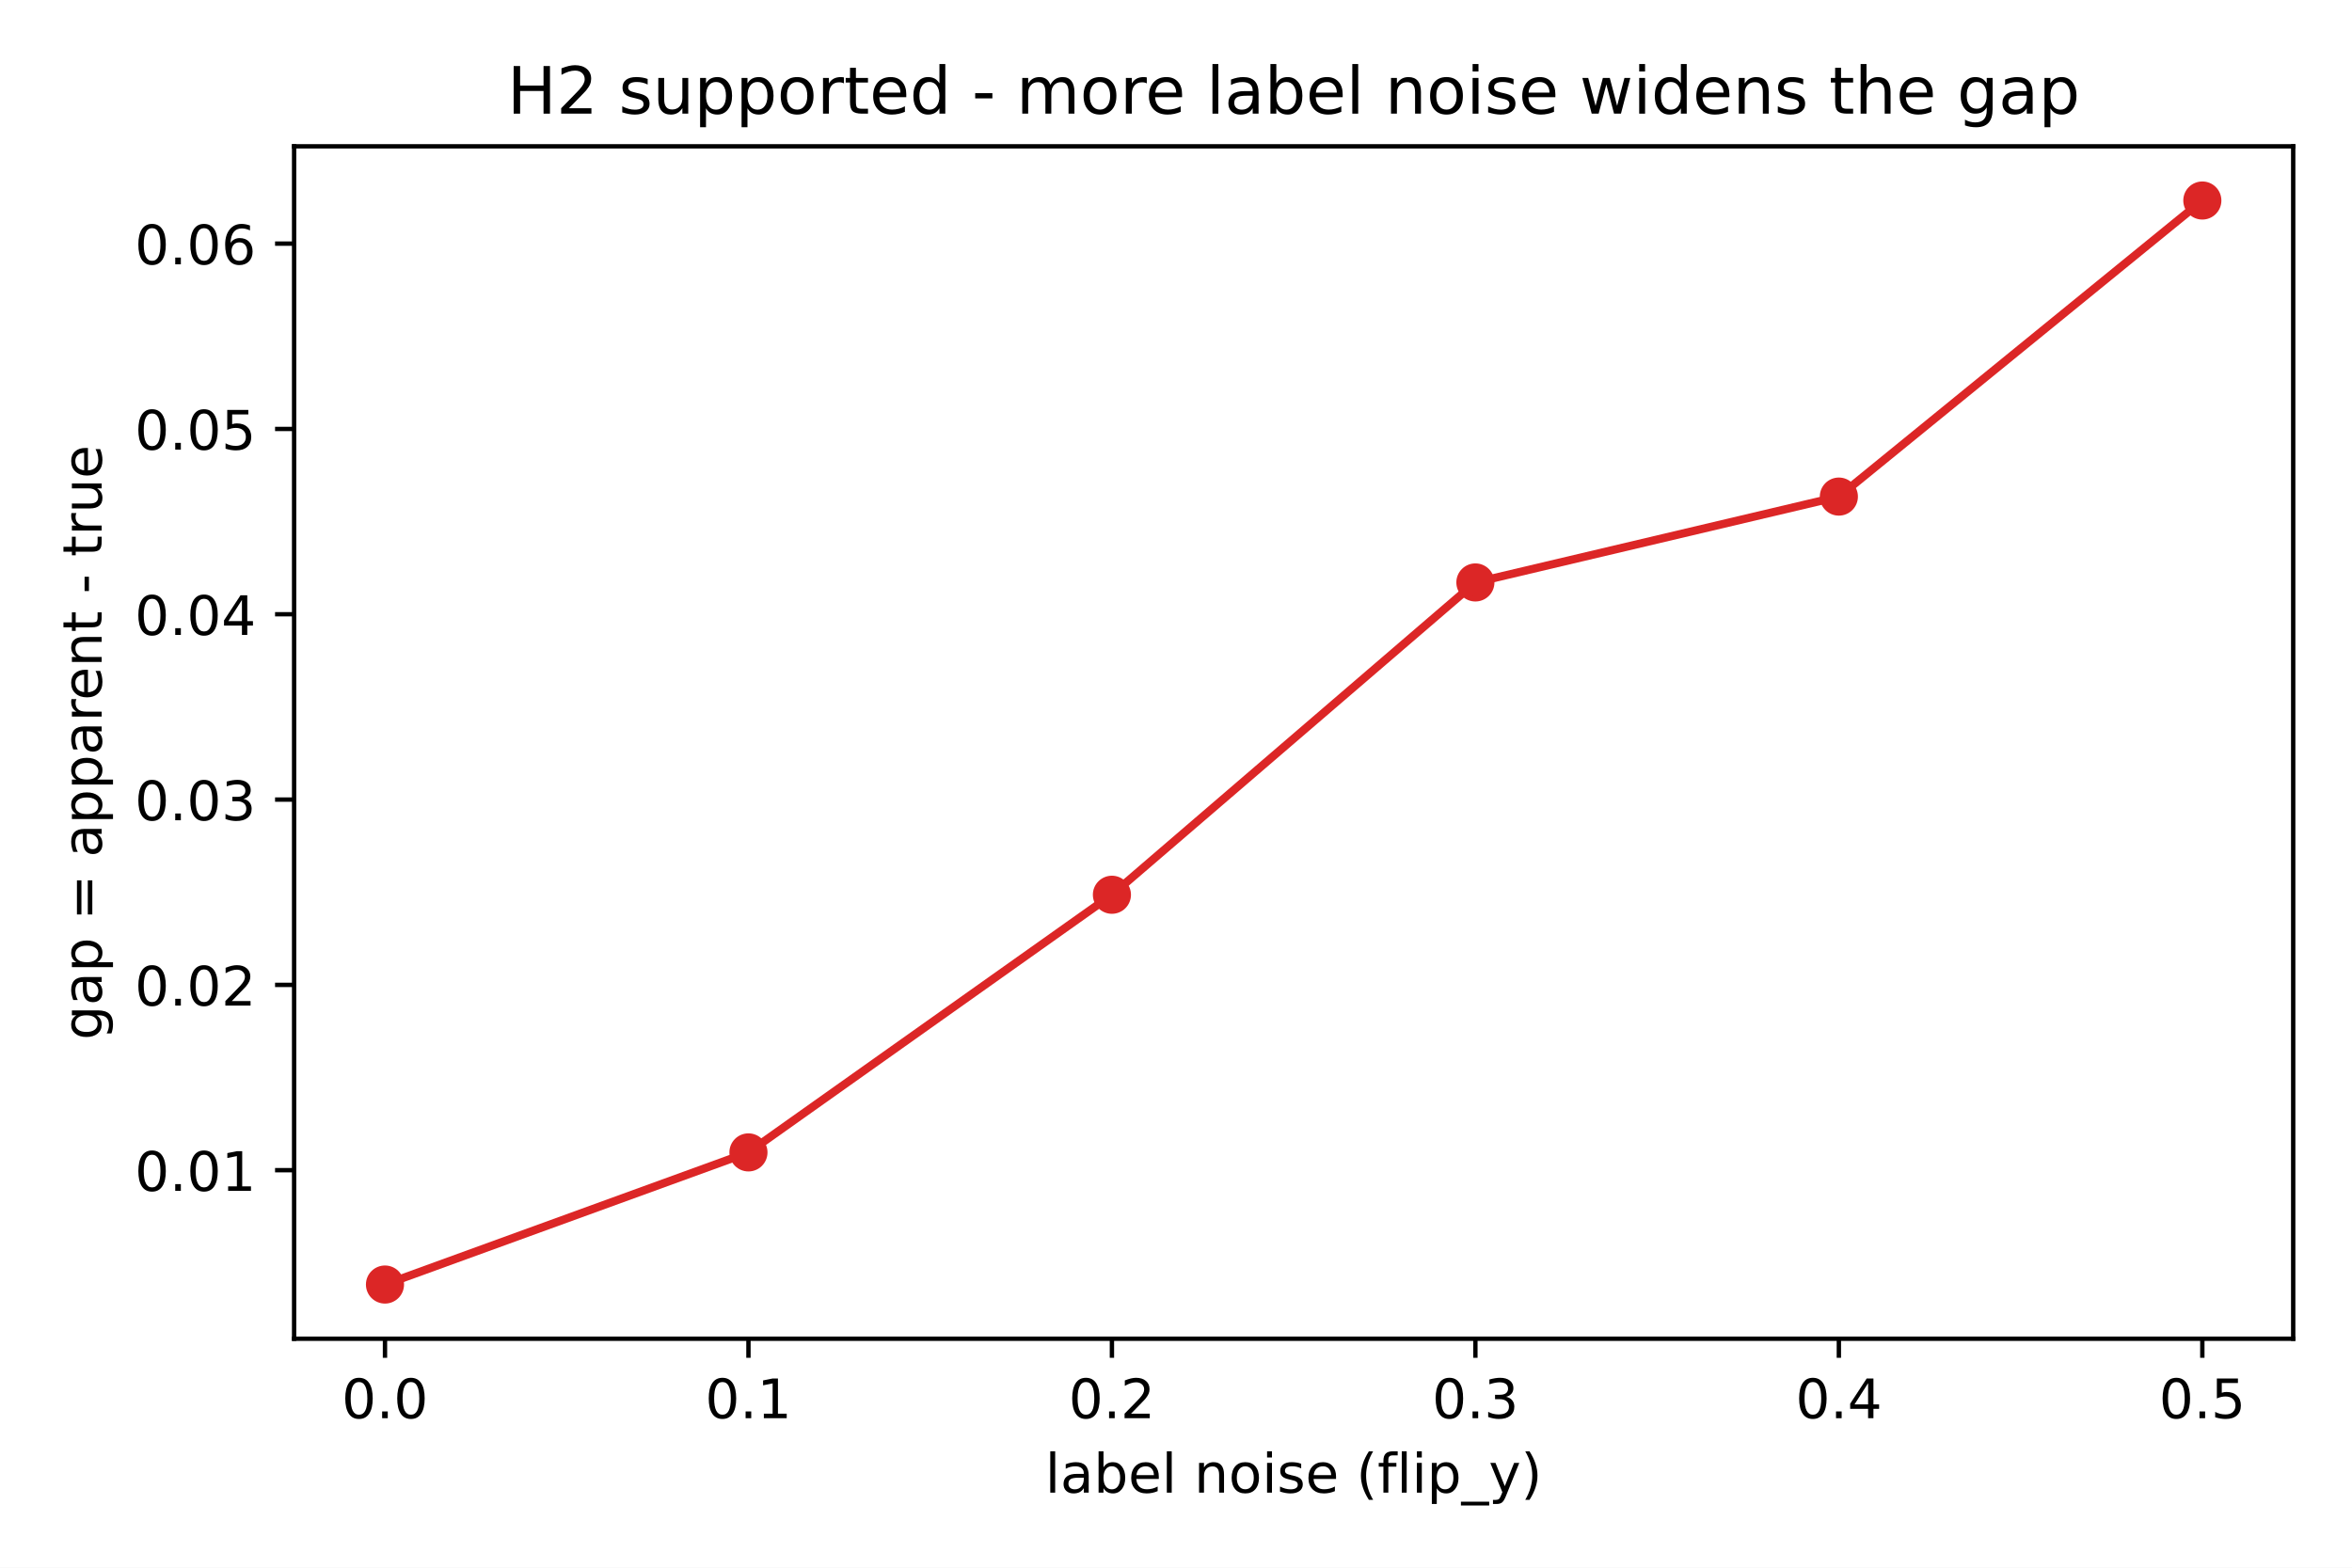
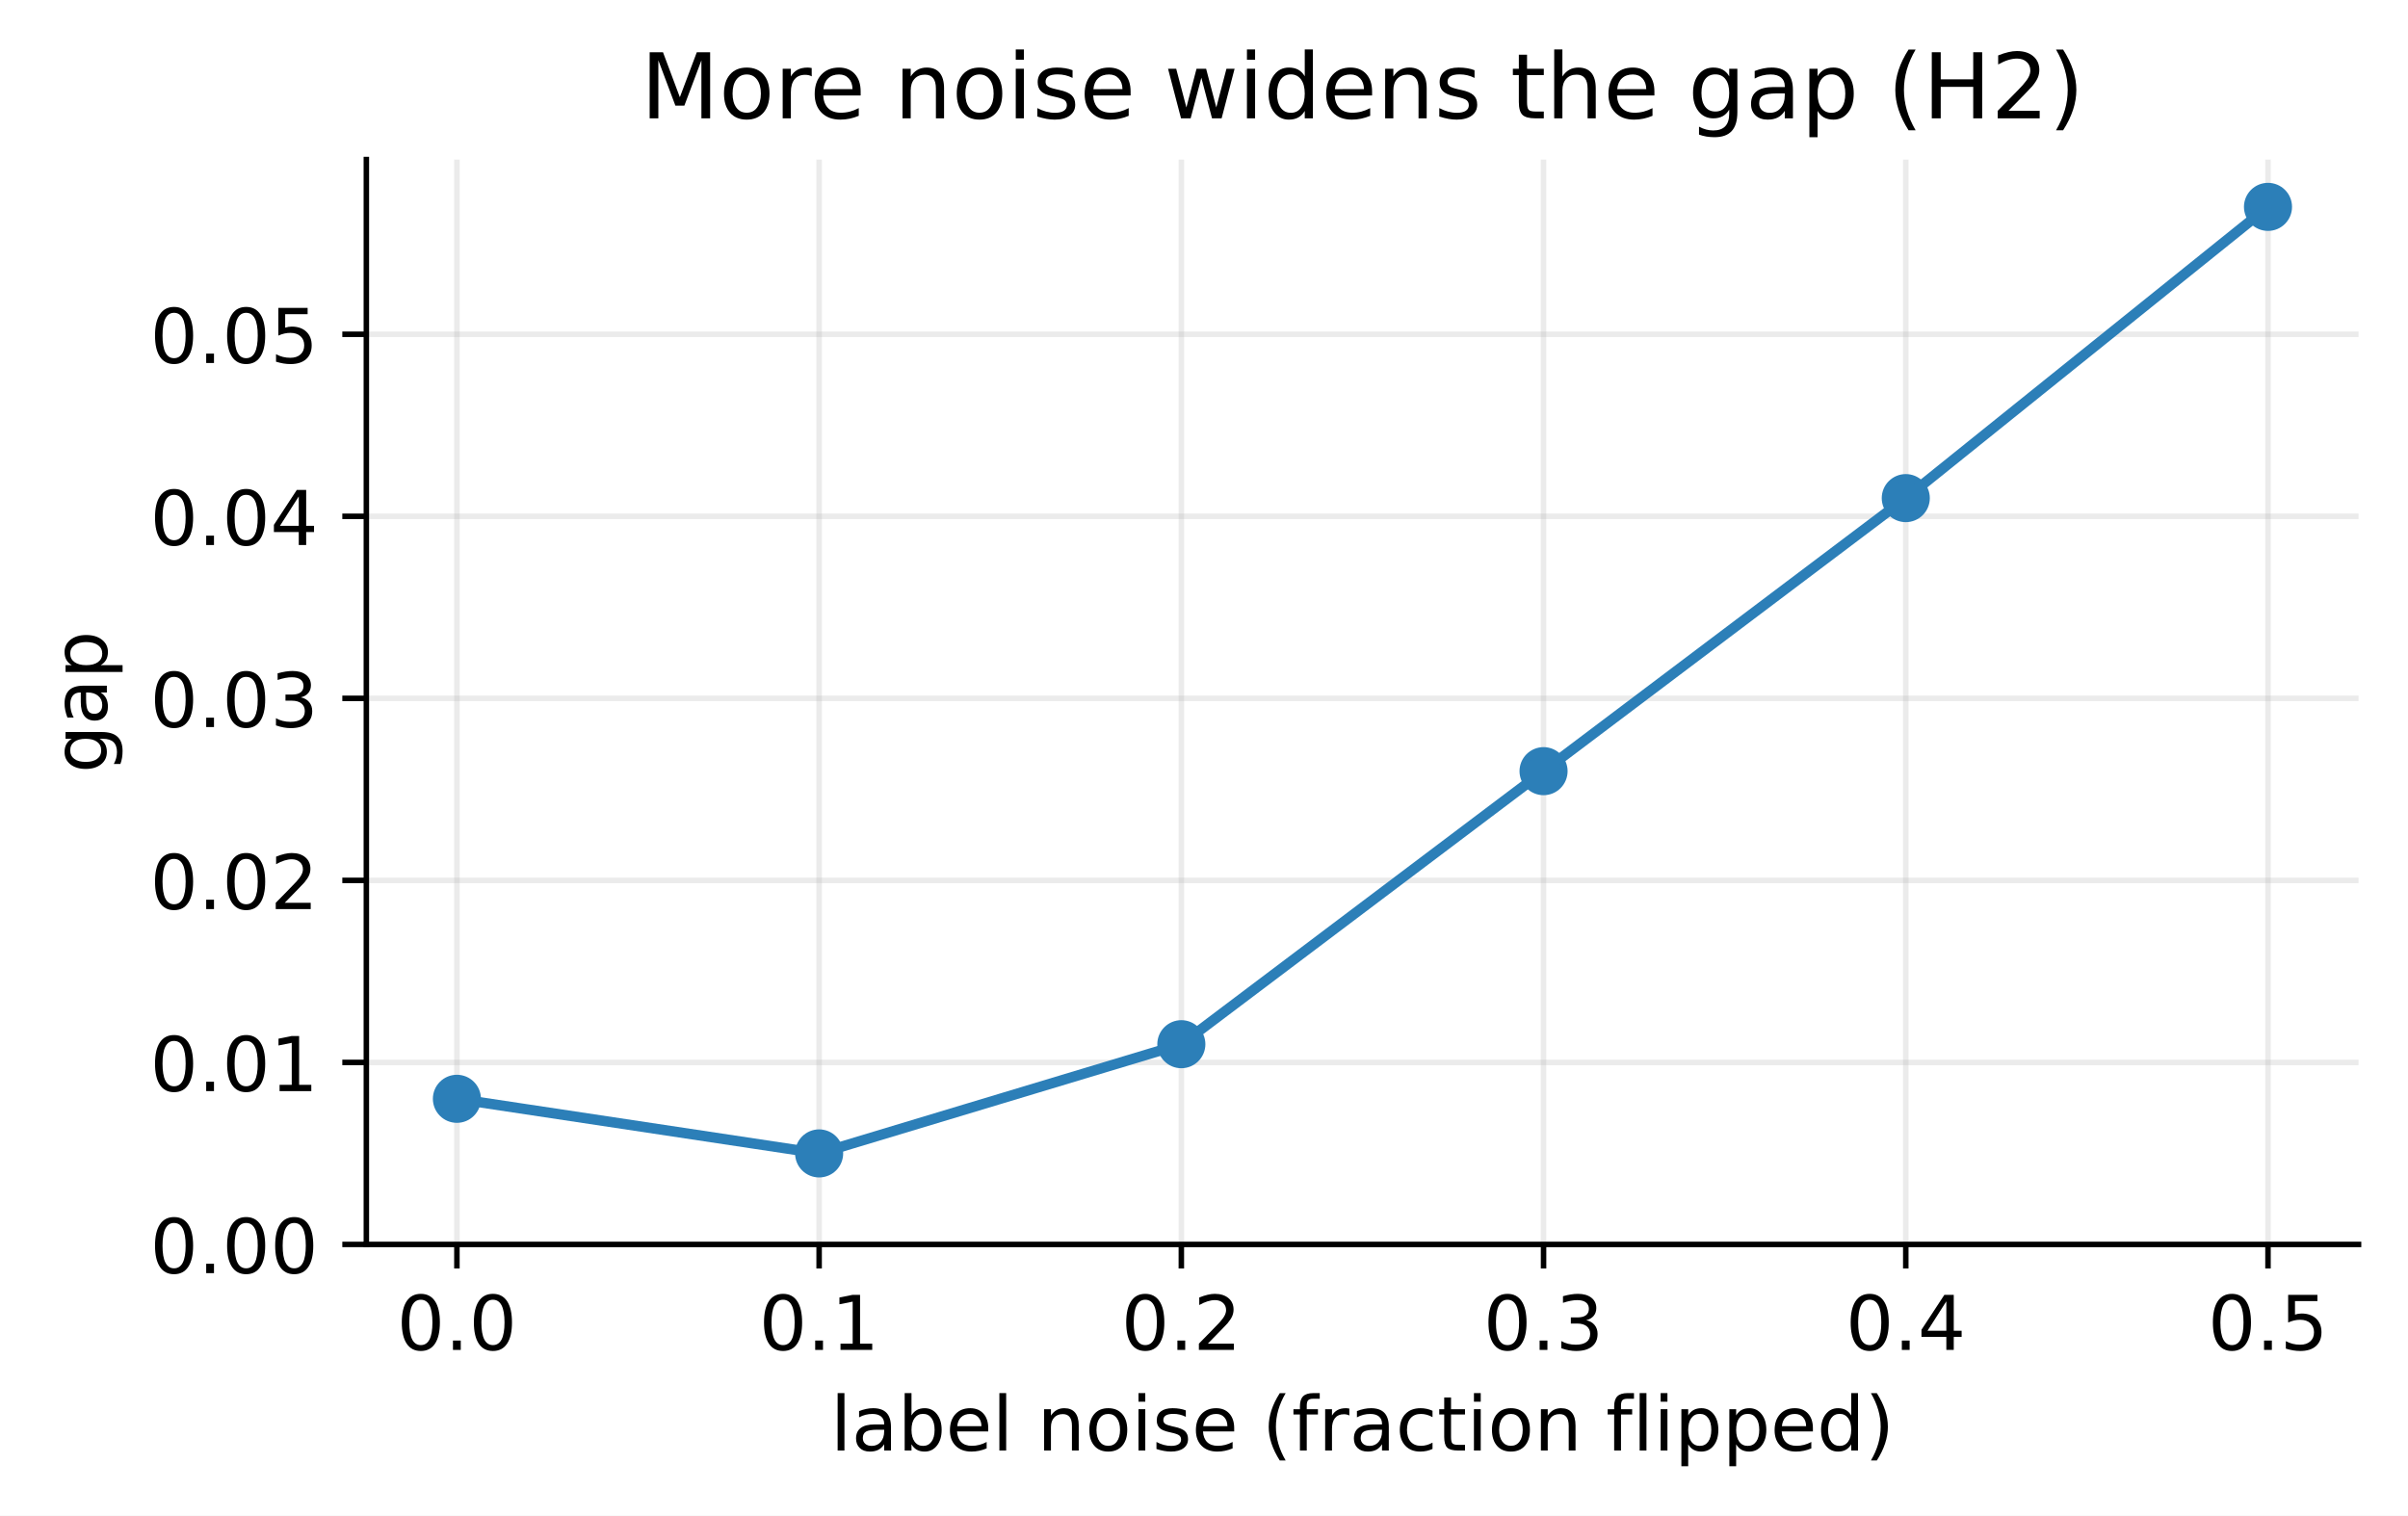
- <svg xmlns="http://www.w3.org/2000/svg" xmlns:xlink="http://www.w3.org/1999/xlink" width="432pt" height="288pt" viewBox="0 0 432 288" version="1.1">
+ <svg xmlns="http://www.w3.org/2000/svg" xmlns:xlink="http://www.w3.org/1999/xlink" width="350.588pt" height="220.682pt" viewBox="0 0 350.588 220.682" version="1.1">
  <defs>
    <style type="text/css">*{stroke-linejoin: round; stroke-linecap: butt}</style>
  </defs>
  <g id="figure_1">
    <g id="patch_1">
-       <path d="M 0 288  L 432 288  L 432 0  L 0 0  z " style="fill: #ffffff" />
+       <path d="M 0 220.682  L 350.588 220.682  L 350.588 0  L 0 0  z " style="fill: #ffffff" />
    </g>
    <g id="axes_1">
      <g id="patch_2">
-         <path d="M 54.02 245.939  L 421.2 245.939  L 421.2 26.88  L 54.02 26.88  z " style="fill: #ffffff" />
+         <path d="M 53.338 181.19  L 343.388 181.19  L 343.388 23.23  L 53.338 23.23  z " style="fill: #ffffff" />
      </g>
      <g id="matplotlib.axis_1">
        <g id="xtick_1">
          <g id="line2d_1">
+             <path d="M 66.522 181.19  L 66.522 23.23  " clip-path="url(#p758e72c4ce)" style="fill: none; stroke: #b0b0b0; stroke-opacity: 0.25; stroke-width: 0.8; stroke-linecap: square" />
+           </g>
+           <g id="line2d_2">
            <defs>
-               <path id="m4a3dcd3fe2" d="M 0 0  L 0 3.5  " style="stroke: #000000; stroke-width: 0.8" />
+               <path id="md2ca5c4dc5" d="M 0 0  L 0 3.5  " style="stroke: #000000; stroke-width: 0.8" />
            </defs>
            <g>
-               <use xlink:href="#m4a3dcd3fe2" x="70.71" y="245.939" style="stroke: #000000; stroke-width: 0.8" />
+               <use xlink:href="#md2ca5c4dc5" x="66.522" y="181.19" style="stroke: #000000; stroke-width: 0.8" />
            </g>
          </g>
          <g id="text_1">
-             <g transform="translate(62.75844 260.5372) scale(0.1 -0.1)">
+             <g transform="translate(57.7755 196.5482) scale(0.11 -0.11)">
              <defs>
                <path id="DejaVuSans-30" d="M 2034 4250  Q 1547 4250 1301 3770  Q 1056 3291 1056 2328  Q 1056 1369 1301 889  Q 1547 409 2034 409  Q 2525 409 2770 889  Q 3016 1369 3016 2328  Q 3016 3291 2770 3770  Q 2525 4250 2034 4250  z M 2034 4750  Q 2819 4750 3233 4129  Q 3647 3509 3647 2328  Q 3647 1150 3233 529  Q 2819 -91 2034 -91  Q 1250 -91 836 529  Q 422 1150 422 2328  Q 422 3509 836 4129  Q 1250 4750 2034 4750  z " transform="scale(0.015625)" />
                <path id="DejaVuSans-2e" d="M 684 794  L 1344 794  L 1344 0  L 684 0  L 684 794  z " transform="scale(0.015625)" />
              </defs>
              <use xlink:href="#DejaVuSans-30" />
              <use xlink:href="#DejaVuSans-2e" x="63.623" />
              <use xlink:href="#DejaVuSans-30" x="95.41" />
            </g>
          </g>
        </g>
        <g id="xtick_2">
-           <g id="line2d_2">
-             <g>
-               <use xlink:href="#m4a3dcd3fe2" x="137.47" y="245.939" style="stroke: #000000; stroke-width: 0.8" />
+           <g id="line2d_3">
+             <path d="M 119.259 181.19  L 119.259 23.23  " clip-path="url(#p758e72c4ce)" style="fill: none; stroke: #b0b0b0; stroke-opacity: 0.25; stroke-width: 0.8; stroke-linecap: square" />
+           </g>
+           <g id="line2d_4">
+             <g>
+               <use xlink:href="#md2ca5c4dc5" x="119.259" y="181.19" style="stroke: #000000; stroke-width: 0.8" />
            </g>
          </g>
          <g id="text_2">
-             <g transform="translate(129.5184 260.5372) scale(0.1 -0.1)">
+             <g transform="translate(110.5119 196.5482) scale(0.11 -0.11)">
              <defs>
                <path id="DejaVuSans-31" d="M 794 531  L 1825 531  L 1825 4091  L 703 3866  L 703 4441  L 1819 4666  L 2450 4666  L 2450 531  L 3481 531  L 3481 0  L 794 0  L 794 531  z " transform="scale(0.015625)" />
              </defs>
              <use xlink:href="#DejaVuSans-30" />
              <use xlink:href="#DejaVuSans-2e" x="63.623" />
              <use xlink:href="#DejaVuSans-31" x="95.41" />
            </g>
          </g>
        </g>
        <g id="xtick_3">
-           <g id="line2d_3">
-             <g>
-               <use xlink:href="#m4a3dcd3fe2" x="204.23" y="245.939" style="stroke: #000000; stroke-width: 0.8" />
+           <g id="line2d_5">
+             <path d="M 171.995 181.19  L 171.995 23.23  " clip-path="url(#p758e72c4ce)" style="fill: none; stroke: #b0b0b0; stroke-opacity: 0.25; stroke-width: 0.8; stroke-linecap: square" />
+           </g>
+           <g id="line2d_6">
+             <g>
+               <use xlink:href="#md2ca5c4dc5" x="171.995" y="181.19" style="stroke: #000000; stroke-width: 0.8" />
            </g>
          </g>
          <g id="text_3">
-             <g transform="translate(196.2784 260.5372) scale(0.1 -0.1)">
+             <g transform="translate(163.2482 196.5482) scale(0.11 -0.11)">
              <defs>
                <path id="DejaVuSans-32" d="M 1228 531  L 3431 531  L 3431 0  L 469 0  L 469 531  Q 828 903 1448 1529  Q 2069 2156 2228 2338  Q 2531 2678 2651 2914  Q 2772 3150 2772 3378  Q 2772 3750 2511 3984  Q 2250 4219 1831 4219  Q 1534 4219 1204 4116  Q 875 4013 500 3803  L 500 4441  Q 881 4594 1212 4672  Q 1544 4750 1819 4750  Q 2544 4750 2975 4387  Q 3406 4025 3406 3419  Q 3406 3131 3298 2873  Q 3191 2616 2906 2266  Q 2828 2175 2409 1742  Q 1991 1309 1228 531  z " transform="scale(0.015625)" />
              </defs>
              <use xlink:href="#DejaVuSans-30" />
              <use xlink:href="#DejaVuSans-2e" x="63.623" />
              <use xlink:href="#DejaVuSans-32" x="95.41" />
            </g>
          </g>
        </g>
        <g id="xtick_4">
-           <g id="line2d_4">
-             <g>
-               <use xlink:href="#m4a3dcd3fe2" x="270.99" y="245.939" style="stroke: #000000; stroke-width: 0.8" />
+           <g id="line2d_7">
+             <path d="M 224.731 181.19  L 224.731 23.23  " clip-path="url(#p758e72c4ce)" style="fill: none; stroke: #b0b0b0; stroke-opacity: 0.25; stroke-width: 0.8; stroke-linecap: square" />
+           </g>
+           <g id="line2d_8">
+             <g>
+               <use xlink:href="#md2ca5c4dc5" x="224.731" y="181.19" style="stroke: #000000; stroke-width: 0.8" />
            </g>
          </g>
          <g id="text_4">
-             <g transform="translate(263.0384 260.5372) scale(0.1 -0.1)">
+             <g transform="translate(215.9846 196.5482) scale(0.11 -0.11)">
              <defs>
                <path id="DejaVuSans-33" d="M 2597 2516  Q 3050 2419 3304 2112  Q 3559 1806 3559 1356  Q 3559 666 3084 287  Q 2609 -91 1734 -91  Q 1441 -91 1130 -33  Q 819 25 488 141  L 488 750  Q 750 597 1062 519  Q 1375 441 1716 441  Q 2309 441 2620 675  Q 2931 909 2931 1356  Q 2931 1769 2642 2001  Q 2353 2234 1838 2234  L 1294 2234  L 1294 2753  L 1863 2753  Q 2328 2753 2575 2939  Q 2822 3125 2822 3475  Q 2822 3834 2567 4026  Q 2313 4219 1838 4219  Q 1578 4219 1281 4162  Q 984 4106 628 3988  L 628 4550  Q 988 4650 1302 4700  Q 1616 4750 1894 4750  Q 2613 4750 3031 4423  Q 3450 4097 3450 3541  Q 3450 3153 3228 2886  Q 3006 2619 2597 2516  z " transform="scale(0.015625)" />
              </defs>
              <use xlink:href="#DejaVuSans-30" />
              <use xlink:href="#DejaVuSans-2e" x="63.623" />
              <use xlink:href="#DejaVuSans-33" x="95.41" />
            </g>
          </g>
        </g>
        <g id="xtick_5">
-           <g id="line2d_5">
-             <g>
-               <use xlink:href="#m4a3dcd3fe2" x="337.75" y="245.939" style="stroke: #000000; stroke-width: 0.8" />
+           <g id="line2d_9">
+             <path d="M 277.468 181.19  L 277.468 23.23  " clip-path="url(#p758e72c4ce)" style="fill: none; stroke: #b0b0b0; stroke-opacity: 0.25; stroke-width: 0.8; stroke-linecap: square" />
+           </g>
+           <g id="line2d_10">
+             <g>
+               <use xlink:href="#md2ca5c4dc5" x="277.468" y="181.19" style="stroke: #000000; stroke-width: 0.8" />
            </g>
          </g>
          <g id="text_5">
-             <g transform="translate(329.7984 260.5372) scale(0.1 -0.1)">
+             <g transform="translate(268.721 196.5482) scale(0.11 -0.11)">
              <defs>
                <path id="DejaVuSans-34" d="M 2419 4116  L 825 1625  L 2419 1625  L 2419 4116  z M 2253 4666  L 3047 4666  L 3047 1625  L 3713 1625  L 3713 1100  L 3047 1100  L 3047 0  L 2419 0  L 2419 1100  L 313 1100  L 313 1709  L 2253 4666  z " transform="scale(0.015625)" />
              </defs>
              <use xlink:href="#DejaVuSans-30" />
              <use xlink:href="#DejaVuSans-2e" x="63.623" />
              <use xlink:href="#DejaVuSans-34" x="95.41" />
            </g>
          </g>
        </g>
        <g id="xtick_6">
-           <g id="line2d_6">
-             <g>
-               <use xlink:href="#m4a3dcd3fe2" x="404.51" y="245.939" style="stroke: #000000; stroke-width: 0.8" />
+           <g id="line2d_11">
+             <path d="M 330.204 181.19  L 330.204 23.23  " clip-path="url(#p758e72c4ce)" style="fill: none; stroke: #b0b0b0; stroke-opacity: 0.25; stroke-width: 0.8; stroke-linecap: square" />
+           </g>
+           <g id="line2d_12">
+             <g>
+               <use xlink:href="#md2ca5c4dc5" x="330.204" y="181.19" style="stroke: #000000; stroke-width: 0.8" />
            </g>
          </g>
          <g id="text_6">
-             <g transform="translate(396.5584 260.5372) scale(0.1 -0.1)">
+             <g transform="translate(321.4573 196.5482) scale(0.11 -0.11)">
              <defs>
                <path id="DejaVuSans-35" d="M 691 4666  L 3169 4666  L 3169 4134  L 1269 4134  L 1269 2991  Q 1406 3038 1543 3061  Q 1681 3084 1819 3084  Q 2600 3084 3056 2656  Q 3513 2228 3513 1497  Q 3513 744 3044 326  Q 2575 -91 1722 -91  Q 1428 -91 1123 -41  Q 819 9 494 109  L 494 744  Q 775 591 1075 516  Q 1375 441 1709 441  Q 2250 441 2565 725  Q 2881 1009 2881 1497  Q 2881 1984 2565 2268  Q 2250 2553 1709 2553  Q 1456 2553 1204 2497  Q 953 2441 691 2322  L 691 4666  z " transform="scale(0.015625)" />
              </defs>
              <use xlink:href="#DejaVuSans-30" />
              <use xlink:href="#DejaVuSans-2e" x="63.623" />
              <use xlink:href="#DejaVuSans-35" x="95.41" />
            </g>
          </g>
        </g>
        <g id="text_7">
-           <g transform="translate(191.967 274.2153) scale(0.1 -0.1)">
+           <g transform="translate(120.9188 211.1942) scale(0.11 -0.11)">
            <defs>
              <path id="DejaVuSans-6c" d="M 603 4863  L 1178 4863  L 1178 0  L 603 0  L 603 4863  z " transform="scale(0.015625)" />
              <path id="DejaVuSans-61" d="M 2194 1759  Q 1497 1759 1228 1600  Q 959 1441 959 1056  Q 959 750 1161 570  Q 1363 391 1709 391  Q 2188 391 2477 730  Q 2766 1069 2766 1631  L 2766 1759  L 2194 1759  z M 3341 1997  L 3341 0  L 2766 0  L 2766 531  Q 2569 213 2275 61  Q 1981 -91 1556 -91  Q 1019 -91 701 211  Q 384 513 384 1019  Q 384 1609 779 1909  Q 1175 2209 1959 2209  L 2766 2209  L 2766 2266  Q 2766 2663 2505 2880  Q 2244 3097 1772 3097  Q 1472 3097 1187 3025  Q 903 2953 641 2809  L 641 3341  Q 956 3463 1253 3523  Q 1550 3584 1831 3584  Q 2591 3584 2966 3190  Q 3341 2797 3341 1997  z " transform="scale(0.015625)" />
              <path id="DejaVuSans-62" d="M 3116 1747  Q 3116 2381 2855 2742  Q 2594 3103 2138 3103  Q 1681 3103 1420 2742  Q 1159 2381 1159 1747  Q 1159 1113 1420 752  Q 1681 391 2138 391  Q 2594 391 2855 752  Q 3116 1113 3116 1747  z M 1159 2969  Q 1341 3281 1617 3432  Q 1894 3584 2278 3584  Q 2916 3584 3314 3078  Q 3713 2572 3713 1747  Q 3713 922 3314 415  Q 2916 -91 2278 -91  Q 1894 -91 1617 61  Q 1341 213 1159 525  L 1159 0  L 581 0  L 581 4863  L 1159 4863  L 1159 2969  z " transform="scale(0.015625)" />
              <path id="DejaVuSans-65" d="M 3597 1894  L 3597 1613  L 953 1613  Q 991 1019 1311 708  Q 1631 397 2203 397  Q 2534 397 2845 478  Q 3156 559 3463 722  L 3463 178  Q 3153 47 2828 -22  Q 2503 -91 2169 -91  Q 1331 -91 842 396  Q 353 884 353 1716  Q 353 2575 817 3079  Q 1281 3584 2069 3584  Q 2775 3584 3186 3129  Q 3597 2675 3597 1894  z M 3022 2063  Q 3016 2534 2758 2815  Q 2500 3097 2075 3097  Q 1594 3097 1305 2825  Q 1016 2553 972 2059  L 3022 2063  z " transform="scale(0.015625)" />
              <path id="DejaVuSans-20" transform="scale(0.015625)" />
              <path id="DejaVuSans-6e" d="M 3513 2113  L 3513 0  L 2938 0  L 2938 2094  Q 2938 2591 2744 2837  Q 2550 3084 2163 3084  Q 1697 3084 1428 2787  Q 1159 2491 1159 1978  L 1159 0  L 581 0  L 581 3500  L 1159 3500  L 1159 2956  Q 1366 3272 1645 3428  Q 1925 3584 2291 3584  Q 2894 3584 3203 3211  Q 3513 2838 3513 2113  z " transform="scale(0.015625)" />
              <path id="DejaVuSans-6f" d="M 1959 3097  Q 1497 3097 1228 2736  Q 959 2375 959 1747  Q 959 1119 1226 758  Q 1494 397 1959 397  Q 2419 397 2687 759  Q 2956 1122 2956 1747  Q 2956 2369 2687 2733  Q 2419 3097 1959 3097  z M 1959 3584  Q 2709 3584 3137 3096  Q 3566 2609 3566 1747  Q 3566 888 3137 398  Q 2709 -91 1959 -91  Q 1206 -91 779 398  Q 353 888 353 1747  Q 353 2609 779 3096  Q 1206 3584 1959 3584  z " transform="scale(0.015625)" />
              <path id="DejaVuSans-69" d="M 603 3500  L 1178 3500  L 1178 0  L 603 0  L 603 3500  z M 603 4863  L 1178 4863  L 1178 4134  L 603 4134  L 603 4863  z " transform="scale(0.015625)" />
              <path id="DejaVuSans-73" d="M 2834 3397  L 2834 2853  Q 2591 2978 2328 3040  Q 2066 3103 1784 3103  Q 1356 3103 1142 2972  Q 928 2841 928 2578  Q 928 2378 1081 2264  Q 1234 2150 1697 2047  L 1894 2003  Q 2506 1872 2764 1633  Q 3022 1394 3022 966  Q 3022 478 2636 193  Q 2250 -91 1575 -91  Q 1294 -91 989 -36  Q 684 19 347 128  L 347 722  Q 666 556 975 473  Q 1284 391 1588 391  Q 1994 391 2212 530  Q 2431 669 2431 922  Q 2431 1156 2273 1281  Q 2116 1406 1581 1522  L 1381 1569  Q 847 1681 609 1914  Q 372 2147 372 2553  Q 372 3047 722 3315  Q 1072 3584 1716 3584  Q 2034 3584 2315 3537  Q 2597 3491 2834 3397  z " transform="scale(0.015625)" />
              <path id="DejaVuSans-28" d="M 1984 4856  Q 1566 4138 1362 3434  Q 1159 2731 1159 2009  Q 1159 1288 1364 580  Q 1569 -128 1984 -844  L 1484 -844  Q 1016 -109 783 600  Q 550 1309 550 2009  Q 550 2706 781 3412  Q 1013 4119 1484 4856  L 1984 4856  z " transform="scale(0.015625)" />
              <path id="DejaVuSans-66" d="M 2375 4863  L 2375 4384  L 1825 4384  Q 1516 4384 1395 4259  Q 1275 4134 1275 3809  L 1275 3500  L 2222 3500  L 2222 3053  L 1275 3053  L 1275 0  L 697 0  L 697 3053  L 147 3053  L 147 3500  L 697 3500  L 697 3744  Q 697 4328 969 4595  Q 1241 4863 1831 4863  L 2375 4863  z " transform="scale(0.015625)" />
+               <path id="DejaVuSans-72" d="M 2631 2963  Q 2534 3019 2420 3045  Q 2306 3072 2169 3072  Q 1681 3072 1420 2755  Q 1159 2438 1159 1844  L 1159 0  L 581 0  L 581 3500  L 1159 3500  L 1159 2956  Q 1341 3275 1631 3429  Q 1922 3584 2338 3584  Q 2397 3584 2469 3576  Q 2541 3569 2628 3553  L 2631 2963  z " transform="scale(0.015625)" />
+               <path id="DejaVuSans-63" d="M 3122 3366  L 3122 2828  Q 2878 2963 2633 3030  Q 2388 3097 2138 3097  Q 1578 3097 1268 2742  Q 959 2388 959 1747  Q 959 1106 1268 751  Q 1578 397 2138 397  Q 2388 397 2633 464  Q 2878 531 3122 666  L 3122 134  Q 2881 22 2623 -34  Q 2366 -91 2075 -91  Q 1284 -91 818 406  Q 353 903 353 1747  Q 353 2603 823 3093  Q 1294 3584 2113 3584  Q 2378 3584 2631 3529  Q 2884 3475 3122 3366  z " transform="scale(0.015625)" />
+               <path id="DejaVuSans-74" d="M 1172 4494  L 1172 3500  L 2356 3500  L 2356 3053  L 1172 3053  L 1172 1153  Q 1172 725 1289 603  Q 1406 481 1766 481  L 2356 481  L 2356 0  L 1766 0  Q 1100 0 847 248  Q 594 497 594 1153  L 594 3053  L 172 3053  L 172 3500  L 594 3500  L 594 4494  L 1172 4494  z " transform="scale(0.015625)" />
              <path id="DejaVuSans-70" d="M 1159 525  L 1159 -1331  L 581 -1331  L 581 3500  L 1159 3500  L 1159 2969  Q 1341 3281 1617 3432  Q 1894 3584 2278 3584  Q 2916 3584 3314 3078  Q 3713 2572 3713 1747  Q 3713 922 3314 415  Q 2916 -91 2278 -91  Q 1894 -91 1617 61  Q 1341 213 1159 525  z M 3116 1747  Q 3116 2381 2855 2742  Q 2594 3103 2138 3103  Q 1681 3103 1420 2742  Q 1159 2381 1159 1747  Q 1159 1113 1420 752  Q 1681 391 2138 391  Q 2594 391 2855 752  Q 3116 1113 3116 1747  z " transform="scale(0.015625)" />
-               <path id="DejaVuSans-5f" d="M 3263 -1063  L 3263 -1509  L -63 -1509  L -63 -1063  L 3263 -1063  z " transform="scale(0.015625)" />
-               <path id="DejaVuSans-79" d="M 2059 -325  Q 1816 -950 1584 -1140  Q 1353 -1331 966 -1331  L 506 -1331  L 506 -850  L 844 -850  Q 1081 -850 1212 -737  Q 1344 -625 1503 -206  L 1606 56  L 191 3500  L 800 3500  L 1894 763  L 2988 3500  L 3597 3500  L 2059 -325  z " transform="scale(0.015625)" />
+               <path id="DejaVuSans-64" d="M 2906 2969  L 2906 4863  L 3481 4863  L 3481 0  L 2906 0  L 2906 525  Q 2725 213 2448 61  Q 2172 -91 1784 -91  Q 1150 -91 751 415  Q 353 922 353 1747  Q 353 2572 751 3078  Q 1150 3584 1784 3584  Q 2172 3584 2448 3432  Q 2725 3281 2906 2969  z M 947 1747  Q 947 1113 1208 752  Q 1469 391 1925 391  Q 2381 391 2643 752  Q 2906 1113 2906 1747  Q 2906 2381 2643 2742  Q 2381 3103 1925 3103  Q 1469 3103 1208 2742  Q 947 2381 947 1747  z " transform="scale(0.015625)" />
              <path id="DejaVuSans-29" d="M 513 4856  L 1013 4856  Q 1481 4119 1714 3412  Q 1947 2706 1947 2009  Q 1947 1309 1714 600  Q 1481 -109 1013 -844  L 513 -844  Q 928 -128 1133 580  Q 1338 1288 1338 2009  Q 1338 2731 1133 3434  Q 928 4138 513 4856  z " transform="scale(0.015625)" />
            </defs>
            <use xlink:href="#DejaVuSans-6c" />
            <use xlink:href="#DejaVuSans-61" x="27.783" />
            <use xlink:href="#DejaVuSans-62" x="89.062" />
            <use xlink:href="#DejaVuSans-65" x="152.539" />
            <use xlink:href="#DejaVuSans-6c" x="214.062" />
            <use xlink:href="#DejaVuSans-20" x="241.846" />
            <use xlink:href="#DejaVuSans-6e" x="273.633" />
            <use xlink:href="#DejaVuSans-6f" x="337.012" />
            <use xlink:href="#DejaVuSans-69" x="398.193" />
            <use xlink:href="#DejaVuSans-73" x="425.977" />
            <use xlink:href="#DejaVuSans-65" x="478.076" />
            <use xlink:href="#DejaVuSans-20" x="539.6" />
            <use xlink:href="#DejaVuSans-28" x="571.387" />
            <use xlink:href="#DejaVuSans-66" x="610.4" />
-             <use xlink:href="#DejaVuSans-6c" x="645.605" />
-             <use xlink:href="#DejaVuSans-69" x="673.389" />
-             <use xlink:href="#DejaVuSans-70" x="701.172" />
-             <use xlink:href="#DejaVuSans-5f" x="764.648" />
-             <use xlink:href="#DejaVuSans-79" x="814.648" />
-             <use xlink:href="#DejaVuSans-29" x="873.828" />
+             <use xlink:href="#DejaVuSans-72" x="645.605" />
+             <use xlink:href="#DejaVuSans-61" x="686.719" />
+             <use xlink:href="#DejaVuSans-63" x="747.998" />
+             <use xlink:href="#DejaVuSans-74" x="802.979" />
+             <use xlink:href="#DejaVuSans-69" x="842.188" />
+             <use xlink:href="#DejaVuSans-6f" x="869.971" />
+             <use xlink:href="#DejaVuSans-6e" x="931.152" />
+             <use xlink:href="#DejaVuSans-20" x="994.531" />
+             <use xlink:href="#DejaVuSans-66" x="1026.318" />
+             <use xlink:href="#DejaVuSans-6c" x="1061.523" />
+             <use xlink:href="#DejaVuSans-69" x="1089.307" />
+             <use xlink:href="#DejaVuSans-70" x="1117.09" />
+             <use xlink:href="#DejaVuSans-70" x="1180.566" />
+             <use xlink:href="#DejaVuSans-65" x="1244.043" />
+             <use xlink:href="#DejaVuSans-64" x="1305.566" />
+             <use xlink:href="#DejaVuSans-29" x="1369.043" />
          </g>
        </g>
      </g>
      <g id="matplotlib.axis_2">
        <g id="ytick_1">
-           <g id="line2d_7">
+           <g id="line2d_13">
+             <path d="M 53.338 181.19  L 343.388 181.19  " clip-path="url(#p758e72c4ce)" style="fill: none; stroke: #b0b0b0; stroke-opacity: 0.25; stroke-width: 0.8; stroke-linecap: square" />
+           </g>
+           <g id="line2d_14">
            <defs>
-               <path id="mdb7205d5c9" d="M 0 0  L -3.5 0  " style="stroke: #000000; stroke-width: 0.8" />
+               <path id="m7c30f9db31" d="M 0 0  L -3.5 0  " style="stroke: #000000; stroke-width: 0.8" />
            </defs>
            <g>
-               <use xlink:href="#mdb7205d5c9" x="54.02" y="214.977" style="stroke: #000000; stroke-width: 0.8" />
+               <use xlink:href="#m7c30f9db31" x="53.338" y="181.19" style="stroke: #000000; stroke-width: 0.8" />
            </g>
          </g>
          <g id="text_8">
-             <g transform="translate(24.75437 218.7758) scale(0.1 -0.1)">
+             <g transform="translate(21.84594 185.3691) scale(0.11 -0.11)">
+               <use xlink:href="#DejaVuSans-30" />
+               <use xlink:href="#DejaVuSans-2e" x="63.623" />
+               <use xlink:href="#DejaVuSans-30" x="95.41" />
+               <use xlink:href="#DejaVuSans-30" x="159.033" />
+             </g>
+           </g>
+         </g>
+         <g id="ytick_2">
+           <g id="line2d_15">
+             <path d="M 53.338 154.687  L 343.388 154.687  " clip-path="url(#p758e72c4ce)" style="fill: none; stroke: #b0b0b0; stroke-opacity: 0.25; stroke-width: 0.8; stroke-linecap: square" />
+           </g>
+           <g id="line2d_16">
+             <g>
+               <use xlink:href="#m7c30f9db31" x="53.338" y="154.687" style="stroke: #000000; stroke-width: 0.8" />
+             </g>
+           </g>
+           <g id="text_9">
+             <g transform="translate(21.84594 158.8657) scale(0.11 -0.11)">
              <use xlink:href="#DejaVuSans-30" />
              <use xlink:href="#DejaVuSans-2e" x="63.623" />
              <use xlink:href="#DejaVuSans-30" x="95.41" />
              <use xlink:href="#DejaVuSans-31" x="159.033" />
            </g>
          </g>
        </g>
-         <g id="ytick_2">
-           <g id="line2d_8">
-             <g>
-               <use xlink:href="#mdb7205d5c9" x="54.02" y="180.933" style="stroke: #000000; stroke-width: 0.8" />
-             </g>
-           </g>
-           <g id="text_9">
-             <g transform="translate(24.75437 184.7321) scale(0.1 -0.1)">
+         <g id="ytick_3">
+           <g id="line2d_17">
+             <path d="M 53.338 128.183  L 343.388 128.183  " clip-path="url(#p758e72c4ce)" style="fill: none; stroke: #b0b0b0; stroke-opacity: 0.25; stroke-width: 0.8; stroke-linecap: square" />
+           </g>
+           <g id="line2d_18">
+             <g>
+               <use xlink:href="#m7c30f9db31" x="53.338" y="128.183" style="stroke: #000000; stroke-width: 0.8" />
+             </g>
+           </g>
+           <g id="text_10">
+             <g transform="translate(21.84594 132.3624) scale(0.11 -0.11)">
              <use xlink:href="#DejaVuSans-30" />
              <use xlink:href="#DejaVuSans-2e" x="63.623" />
              <use xlink:href="#DejaVuSans-30" x="95.41" />
              <use xlink:href="#DejaVuSans-32" x="159.033" />
            </g>
          </g>
        </g>
-         <g id="ytick_3">
-           <g id="line2d_9">
-             <g>
-               <use xlink:href="#mdb7205d5c9" x="54.02" y="146.889" style="stroke: #000000; stroke-width: 0.8" />
-             </g>
-           </g>
-           <g id="text_10">
-             <g transform="translate(24.75437 150.6884) scale(0.1 -0.1)">
+         <g id="ytick_4">
+           <g id="line2d_19">
+             <path d="M 53.338 101.68  L 343.388 101.68  " clip-path="url(#p758e72c4ce)" style="fill: none; stroke: #b0b0b0; stroke-opacity: 0.25; stroke-width: 0.8; stroke-linecap: square" />
+           </g>
+           <g id="line2d_20">
+             <g>
+               <use xlink:href="#m7c30f9db31" x="53.338" y="101.68" style="stroke: #000000; stroke-width: 0.8" />
+             </g>
+           </g>
+           <g id="text_11">
+             <g transform="translate(21.84594 105.859) scale(0.11 -0.11)">
              <use xlink:href="#DejaVuSans-30" />
              <use xlink:href="#DejaVuSans-2e" x="63.623" />
              <use xlink:href="#DejaVuSans-30" x="95.41" />
              <use xlink:href="#DejaVuSans-33" x="159.033" />
            </g>
          </g>
        </g>
-         <g id="ytick_4">
-           <g id="line2d_10">
-             <g>
-               <use xlink:href="#mdb7205d5c9" x="54.02" y="112.845" style="stroke: #000000; stroke-width: 0.8" />
-             </g>
-           </g>
-           <g id="text_11">
-             <g transform="translate(24.75437 116.6447) scale(0.1 -0.1)">
+         <g id="ytick_5">
+           <g id="line2d_21">
+             <path d="M 53.338 75.177  L 343.388 75.177  " clip-path="url(#p758e72c4ce)" style="fill: none; stroke: #b0b0b0; stroke-opacity: 0.25; stroke-width: 0.8; stroke-linecap: square" />
+           </g>
+           <g id="line2d_22">
+             <g>
+               <use xlink:href="#m7c30f9db31" x="53.338" y="75.177" style="stroke: #000000; stroke-width: 0.8" />
+             </g>
+           </g>
+           <g id="text_12">
+             <g transform="translate(21.84594 79.35565) scale(0.11 -0.11)">
              <use xlink:href="#DejaVuSans-30" />
              <use xlink:href="#DejaVuSans-2e" x="63.623" />
              <use xlink:href="#DejaVuSans-30" x="95.41" />
              <use xlink:href="#DejaVuSans-34" x="159.033" />
            </g>
          </g>
        </g>
-         <g id="ytick_5">
-           <g id="line2d_11">
-             <g>
-               <use xlink:href="#mdb7205d5c9" x="54.02" y="78.802" style="stroke: #000000; stroke-width: 0.8" />
-             </g>
-           </g>
-           <g id="text_12">
-             <g transform="translate(24.75437 82.60097) scale(0.1 -0.1)">
+         <g id="ytick_6">
+           <g id="line2d_23">
+             <path d="M 53.338 48.673  L 343.388 48.673  " clip-path="url(#p758e72c4ce)" style="fill: none; stroke: #b0b0b0; stroke-opacity: 0.25; stroke-width: 0.8; stroke-linecap: square" />
+           </g>
+           <g id="line2d_24">
+             <g>
+               <use xlink:href="#m7c30f9db31" x="53.338" y="48.673" style="stroke: #000000; stroke-width: 0.8" />
+             </g>
+           </g>
+           <g id="text_13">
+             <g transform="translate(21.84594 52.8523) scale(0.11 -0.11)">
              <use xlink:href="#DejaVuSans-30" />
              <use xlink:href="#DejaVuSans-2e" x="63.623" />
              <use xlink:href="#DejaVuSans-30" x="95.41" />
              <use xlink:href="#DejaVuSans-35" x="159.033" />
            </g>
          </g>
        </g>
-         <g id="ytick_6">
-           <g id="line2d_12">
-             <g>
-               <use xlink:href="#mdb7205d5c9" x="54.02" y="44.758" style="stroke: #000000; stroke-width: 0.8" />
-             </g>
-           </g>
-           <g id="text_13">
-             <g transform="translate(24.75437 48.55727) scale(0.1 -0.1)">
-               <defs>
-                 <path id="DejaVuSans-36" d="M 2113 2584  Q 1688 2584 1439 2293  Q 1191 2003 1191 1497  Q 1191 994 1439 701  Q 1688 409 2113 409  Q 2538 409 2786 701  Q 3034 994 3034 1497  Q 3034 2003 2786 2293  Q 2538 2584 2113 2584  z M 3366 4563  L 3366 3988  Q 3128 4100 2886 4159  Q 2644 4219 2406 4219  Q 1781 4219 1451 3797  Q 1122 3375 1075 2522  Q 1259 2794 1537 2939  Q 1816 3084 2150 3084  Q 2853 3084 3261 2657  Q 3669 2231 3669 1497  Q 3669 778 3244 343  Q 2819 -91 2113 -91  Q 1303 -91 875 529  Q 447 1150 447 2328  Q 447 3434 972 4092  Q 1497 4750 2381 4750  Q 2619 4750 2861 4703  Q 3103 4656 3366 4563  z " transform="scale(0.015625)" />
-               </defs>
-               <use xlink:href="#DejaVuSans-30" />
-               <use xlink:href="#DejaVuSans-2e" x="63.623" />
-               <use xlink:href="#DejaVuSans-30" x="95.41" />
-               <use xlink:href="#DejaVuSans-36" x="159.033" />
-             </g>
-           </g>
-         </g>
        <g id="text_14">
-           <g transform="translate(18.67469 191.0578) rotate(-90) scale(0.1 -0.1)">
+           <g transform="translate(15.55828 112.5637) rotate(-90) scale(0.11 -0.11)">
            <defs>
              <path id="DejaVuSans-67" d="M 2906 1791  Q 2906 2416 2648 2759  Q 2391 3103 1925 3103  Q 1463 3103 1205 2759  Q 947 2416 947 1791  Q 947 1169 1205 825  Q 1463 481 1925 481  Q 2391 481 2648 825  Q 2906 1169 2906 1791  z M 3481 434  Q 3481 -459 3084 -895  Q 2688 -1331 1869 -1331  Q 1566 -1331 1297 -1286  Q 1028 -1241 775 -1147  L 775 -588  Q 1028 -725 1275 -790  Q 1522 -856 1778 -856  Q 2344 -856 2625 -561  Q 2906 -266 2906 331  L 2906 616  Q 2728 306 2450 153  Q 2172 0 1784 0  Q 1141 0 747 490  Q 353 981 353 1791  Q 353 2603 747 3093  Q 1141 3584 1784 3584  Q 2172 3584 2450 3431  Q 2728 3278 2906 2969  L 2906 3500  L 3481 3500  L 3481 434  z " transform="scale(0.015625)" />
-               <path id="DejaVuSans-3d" d="M 678 2906  L 4684 2906  L 4684 2381  L 678 2381  L 678 2906  z M 678 1631  L 4684 1631  L 4684 1100  L 678 1100  L 678 1631  z " transform="scale(0.015625)" />
-               <path id="DejaVuSans-72" d="M 2631 2963  Q 2534 3019 2420 3045  Q 2306 3072 2169 3072  Q 1681 3072 1420 2755  Q 1159 2438 1159 1844  L 1159 0  L 581 0  L 581 3500  L 1159 3500  L 1159 2956  Q 1341 3275 1631 3429  Q 1922 3584 2338 3584  Q 2397 3584 2469 3576  Q 2541 3569 2628 3553  L 2631 2963  z " transform="scale(0.015625)" />
-               <path id="DejaVuSans-74" d="M 1172 4494  L 1172 3500  L 2356 3500  L 2356 3053  L 1172 3053  L 1172 1153  Q 1172 725 1289 603  Q 1406 481 1766 481  L 2356 481  L 2356 0  L 1766 0  Q 1100 0 847 248  Q 594 497 594 1153  L 594 3053  L 172 3053  L 172 3500  L 594 3500  L 594 4494  L 1172 4494  z " transform="scale(0.015625)" />
-               <path id="DejaVuSans-2d" d="M 313 2009  L 1997 2009  L 1997 1497  L 313 1497  L 313 2009  z " transform="scale(0.015625)" />
-               <path id="DejaVuSans-75" d="M 544 1381  L 544 3500  L 1119 3500  L 1119 1403  Q 1119 906 1312 657  Q 1506 409 1894 409  Q 2359 409 2629 706  Q 2900 1003 2900 1516  L 2900 3500  L 3475 3500  L 3475 0  L 2900 0  L 2900 538  Q 2691 219 2414 64  Q 2138 -91 1772 -91  Q 1169 -91 856 284  Q 544 659 544 1381  z M 1991 3584  L 1991 3584  z " transform="scale(0.015625)" />
            </defs>
            <use xlink:href="#DejaVuSans-67" />
            <use xlink:href="#DejaVuSans-61" x="63.477" />
            <use xlink:href="#DejaVuSans-70" x="124.756" />
-             <use xlink:href="#DejaVuSans-20" x="188.232" />
-             <use xlink:href="#DejaVuSans-3d" x="220.02" />
-             <use xlink:href="#DejaVuSans-20" x="303.809" />
-             <use xlink:href="#DejaVuSans-61" x="335.596" />
-             <use xlink:href="#DejaVuSans-70" x="396.875" />
-             <use xlink:href="#DejaVuSans-70" x="460.352" />
-             <use xlink:href="#DejaVuSans-61" x="523.828" />
-             <use xlink:href="#DejaVuSans-72" x="585.107" />
-             <use xlink:href="#DejaVuSans-65" x="623.971" />
-             <use xlink:href="#DejaVuSans-6e" x="685.494" />
-             <use xlink:href="#DejaVuSans-74" x="748.873" />
-             <use xlink:href="#DejaVuSans-20" x="788.082" />
-             <use xlink:href="#DejaVuSans-2d" x="819.869" />
-             <use xlink:href="#DejaVuSans-20" x="855.953" />
-             <use xlink:href="#DejaVuSans-74" x="887.74" />
-             <use xlink:href="#DejaVuSans-72" x="926.949" />
-             <use xlink:href="#DejaVuSans-75" x="968.062" />
-             <use xlink:href="#DejaVuSans-65" x="1031.441" />
-           </g>
-         </g>
-       </g>
-       <g id="line2d_13">
-         <path d="M 70.71 235.982  L 137.47 211.708  L 204.23 164.376  L 270.99 107.001  L 337.75 91.228  L 404.51 36.837  " clip-path="url(#p432bde0bb9)" style="fill: none; stroke: #dc2626; stroke-width: 1.5; stroke-linecap: square" />
+           </g>
+         </g>
+       </g>
+       <g id="line2d_25">
+         <path d="M 66.522 159.987  L 119.259 167.938  L 171.995 152.036  L 224.731 112.281  L 277.468 72.526  L 330.204 30.121  " clip-path="url(#p758e72c4ce)" style="fill: none; stroke: #2c7fb8; stroke-width: 1.5; stroke-linecap: square" />
        <defs>
-           <path id="md432a711cd" d="M 0 3  C 0.796 3 1.559 2.684 2.121 2.121  C 2.684 1.559 3 0.796 3 0  C 3 -0.796 2.684 -1.559 2.121 -2.121  C 1.559 -2.684 0.796 -3 0 -3  C -0.796 -3 -1.559 -2.684 -2.121 -2.121  C -2.684 -1.559 -3 -0.796 -3 0  C -3 0.796 -2.684 1.559 -2.121 2.121  C -1.559 2.684 -0.796 3 0 3  z " style="stroke: #dc2626" />
+           <path id="m4939288306" d="M 0 3  C 0.796 3 1.559 2.684 2.121 2.121  C 2.684 1.559 3 0.796 3 0  C 3 -0.796 2.684 -1.559 2.121 -2.121  C 1.559 -2.684 0.796 -3 0 -3  C -0.796 -3 -1.559 -2.684 -2.121 -2.121  C -2.684 -1.559 -3 -0.796 -3 0  C -3 0.796 -2.684 1.559 -2.121 2.121  C -1.559 2.684 -0.796 3 0 3  z " style="stroke: #2c7fb8" />
        </defs>
-         <g clip-path="url(#p432bde0bb9)">
-           <use xlink:href="#md432a711cd" x="70.71" y="235.982" style="fill: #dc2626; stroke: #dc2626" />
-           <use xlink:href="#md432a711cd" x="137.47" y="211.708" style="fill: #dc2626; stroke: #dc2626" />
-           <use xlink:href="#md432a711cd" x="204.23" y="164.376" style="fill: #dc2626; stroke: #dc2626" />
-           <use xlink:href="#md432a711cd" x="270.99" y="107.001" style="fill: #dc2626; stroke: #dc2626" />
-           <use xlink:href="#md432a711cd" x="337.75" y="91.228" style="fill: #dc2626; stroke: #dc2626" />
-           <use xlink:href="#md432a711cd" x="404.51" y="36.837" style="fill: #dc2626; stroke: #dc2626" />
+         <g clip-path="url(#p758e72c4ce)">
+           <use xlink:href="#m4939288306" x="66.522" y="159.987" style="fill: #2c7fb8; stroke: #2c7fb8" />
+           <use xlink:href="#m4939288306" x="119.259" y="167.938" style="fill: #2c7fb8; stroke: #2c7fb8" />
+           <use xlink:href="#m4939288306" x="171.995" y="152.036" style="fill: #2c7fb8; stroke: #2c7fb8" />
+           <use xlink:href="#m4939288306" x="224.731" y="112.281" style="fill: #2c7fb8; stroke: #2c7fb8" />
+           <use xlink:href="#m4939288306" x="277.468" y="72.526" style="fill: #2c7fb8; stroke: #2c7fb8" />
+           <use xlink:href="#m4939288306" x="330.204" y="30.121" style="fill: #2c7fb8; stroke: #2c7fb8" />
        </g>
      </g>
      <g id="patch_3">
-         <path d="M 54.02 245.939  L 54.02 26.88  " style="fill: none; stroke: #000000; stroke-width: 0.8; stroke-linejoin: miter; stroke-linecap: square" />
+         <path d="M 53.338 181.19  L 53.338 23.23  " style="fill: none; stroke: #000000; stroke-width: 0.8; stroke-linejoin: miter; stroke-linecap: square" />
      </g>
      <g id="patch_4">
-         <path d="M 421.2 245.939  L 421.2 26.88  " style="fill: none; stroke: #000000; stroke-width: 0.8; stroke-linejoin: miter; stroke-linecap: square" />
-       </g>
-       <g id="patch_5">
-         <path d="M 54.02 245.939  L 421.2 245.939  " style="fill: none; stroke: #000000; stroke-width: 0.8; stroke-linejoin: miter; stroke-linecap: square" />
-       </g>
-       <g id="patch_6">
-         <path d="M 54.02 26.88  L 421.2 26.88  " style="fill: none; stroke: #000000; stroke-width: 0.8; stroke-linejoin: miter; stroke-linecap: square" />
+         <path d="M 53.338 181.19  L 343.388 181.19  " style="fill: none; stroke: #000000; stroke-width: 0.8; stroke-linejoin: miter; stroke-linecap: square" />
      </g>
      <g id="text_15">
-         <g transform="translate(93.17031 20.88) scale(0.12 -0.12)">
+         <g transform="translate(93.29112 17.22994) scale(0.132 -0.132)">
          <defs>
-             <path id="DejaVuSans-48" d="M 628 4666  L 1259 4666  L 1259 2753  L 3553 2753  L 3553 4666  L 4184 4666  L 4184 0  L 3553 0  L 3553 2222  L 1259 2222  L 1259 0  L 628 0  L 628 4666  z " transform="scale(0.015625)" />
-             <path id="DejaVuSans-64" d="M 2906 2969  L 2906 4863  L 3481 4863  L 3481 0  L 2906 0  L 2906 525  Q 2725 213 2448 61  Q 2172 -91 1784 -91  Q 1150 -91 751 415  Q 353 922 353 1747  Q 353 2572 751 3078  Q 1150 3584 1784 3584  Q 2172 3584 2448 3432  Q 2725 3281 2906 2969  z M 947 1747  Q 947 1113 1208 752  Q 1469 391 1925 391  Q 2381 391 2643 752  Q 2906 1113 2906 1747  Q 2906 2381 2643 2742  Q 2381 3103 1925 3103  Q 1469 3103 1208 2742  Q 947 2381 947 1747  z " transform="scale(0.015625)" />
-             <path id="DejaVuSans-6d" d="M 3328 2828  Q 3544 3216 3844 3400  Q 4144 3584 4550 3584  Q 5097 3584 5394 3201  Q 5691 2819 5691 2113  L 5691 0  L 5113 0  L 5113 2094  Q 5113 2597 4934 2840  Q 4756 3084 4391 3084  Q 3944 3084 3684 2787  Q 3425 2491 3425 1978  L 3425 0  L 2847 0  L 2847 2094  Q 2847 2600 2669 2842  Q 2491 3084 2119 3084  Q 1678 3084 1418 2786  Q 1159 2488 1159 1978  L 1159 0  L 581 0  L 581 3500  L 1159 3500  L 1159 2956  Q 1356 3278 1631 3431  Q 1906 3584 2284 3584  Q 2666 3584 2933 3390  Q 3200 3197 3328 2828  z " transform="scale(0.015625)" />
+             <path id="DejaVuSans-4d" d="M 628 4666  L 1569 4666  L 2759 1491  L 3956 4666  L 4897 4666  L 4897 0  L 4281 0  L 4281 4097  L 3078 897  L 2444 897  L 1241 4097  L 1241 0  L 628 0  L 628 4666  z " transform="scale(0.015625)" />
            <path id="DejaVuSans-77" d="M 269 3500  L 844 3500  L 1563 769  L 2278 3500  L 2956 3500  L 3675 769  L 4391 3500  L 4966 3500  L 4050 0  L 3372 0  L 2619 2869  L 1863 0  L 1184 0  L 269 3500  z " transform="scale(0.015625)" />
            <path id="DejaVuSans-68" d="M 3513 2113  L 3513 0  L 2938 0  L 2938 2094  Q 2938 2591 2744 2837  Q 2550 3084 2163 3084  Q 1697 3084 1428 2787  Q 1159 2491 1159 1978  L 1159 0  L 581 0  L 581 4863  L 1159 4863  L 1159 2956  Q 1366 3272 1645 3428  Q 1925 3584 2291 3584  Q 2894 3584 3203 3211  Q 3513 2838 3513 2113  z " transform="scale(0.015625)" />
+             <path id="DejaVuSans-48" d="M 628 4666  L 1259 4666  L 1259 2753  L 3553 2753  L 3553 4666  L 4184 4666  L 4184 0  L 3553 0  L 3553 2222  L 1259 2222  L 1259 0  L 628 0  L 628 4666  z " transform="scale(0.015625)" />
          </defs>
-           <use xlink:href="#DejaVuSans-48" />
-           <use xlink:href="#DejaVuSans-32" x="75.195" />
-           <use xlink:href="#DejaVuSans-20" x="138.818" />
-           <use xlink:href="#DejaVuSans-73" x="170.605" />
-           <use xlink:href="#DejaVuSans-75" x="222.705" />
-           <use xlink:href="#DejaVuSans-70" x="286.084" />
-           <use xlink:href="#DejaVuSans-70" x="349.561" />
-           <use xlink:href="#DejaVuSans-6f" x="413.037" />
-           <use xlink:href="#DejaVuSans-72" x="474.219" />
-           <use xlink:href="#DejaVuSans-74" x="515.332" />
-           <use xlink:href="#DejaVuSans-65" x="554.541" />
-           <use xlink:href="#DejaVuSans-64" x="616.064" />
-           <use xlink:href="#DejaVuSans-20" x="679.541" />
-           <use xlink:href="#DejaVuSans-2d" x="711.328" />
-           <use xlink:href="#DejaVuSans-20" x="747.412" />
-           <use xlink:href="#DejaVuSans-6d" x="779.199" />
-           <use xlink:href="#DejaVuSans-6f" x="876.611" />
-           <use xlink:href="#DejaVuSans-72" x="937.793" />
-           <use xlink:href="#DejaVuSans-65" x="976.656" />
-           <use xlink:href="#DejaVuSans-20" x="1038.18" />
-           <use xlink:href="#DejaVuSans-6c" x="1069.967" />
-           <use xlink:href="#DejaVuSans-61" x="1097.75" />
-           <use xlink:href="#DejaVuSans-62" x="1159.029" />
-           <use xlink:href="#DejaVuSans-65" x="1222.506" />
-           <use xlink:href="#DejaVuSans-6c" x="1284.029" />
-           <use xlink:href="#DejaVuSans-20" x="1311.812" />
-           <use xlink:href="#DejaVuSans-6e" x="1343.6" />
-           <use xlink:href="#DejaVuSans-6f" x="1406.979" />
-           <use xlink:href="#DejaVuSans-69" x="1468.16" />
-           <use xlink:href="#DejaVuSans-73" x="1495.943" />
-           <use xlink:href="#DejaVuSans-65" x="1548.043" />
-           <use xlink:href="#DejaVuSans-20" x="1609.566" />
-           <use xlink:href="#DejaVuSans-77" x="1641.354" />
-           <use xlink:href="#DejaVuSans-69" x="1723.141" />
-           <use xlink:href="#DejaVuSans-64" x="1750.924" />
-           <use xlink:href="#DejaVuSans-65" x="1814.4" />
-           <use xlink:href="#DejaVuSans-6e" x="1875.924" />
-           <use xlink:href="#DejaVuSans-73" x="1939.303" />
-           <use xlink:href="#DejaVuSans-20" x="1991.402" />
-           <use xlink:href="#DejaVuSans-74" x="2023.189" />
-           <use xlink:href="#DejaVuSans-68" x="2062.398" />
-           <use xlink:href="#DejaVuSans-65" x="2125.777" />
-           <use xlink:href="#DejaVuSans-20" x="2187.301" />
-           <use xlink:href="#DejaVuSans-67" x="2219.088" />
-           <use xlink:href="#DejaVuSans-61" x="2282.564" />
-           <use xlink:href="#DejaVuSans-70" x="2343.844" />
+           <use xlink:href="#DejaVuSans-4d" />
+           <use xlink:href="#DejaVuSans-6f" x="86.279" />
+           <use xlink:href="#DejaVuSans-72" x="147.461" />
+           <use xlink:href="#DejaVuSans-65" x="186.324" />
+           <use xlink:href="#DejaVuSans-20" x="247.848" />
+           <use xlink:href="#DejaVuSans-6e" x="279.635" />
+           <use xlink:href="#DejaVuSans-6f" x="343.014" />
+           <use xlink:href="#DejaVuSans-69" x="404.195" />
+           <use xlink:href="#DejaVuSans-73" x="431.979" />
+           <use xlink:href="#DejaVuSans-65" x="484.078" />
+           <use xlink:href="#DejaVuSans-20" x="545.602" />
+           <use xlink:href="#DejaVuSans-77" x="577.389" />
+           <use xlink:href="#DejaVuSans-69" x="659.176" />
+           <use xlink:href="#DejaVuSans-64" x="686.959" />
+           <use xlink:href="#DejaVuSans-65" x="750.436" />
+           <use xlink:href="#DejaVuSans-6e" x="811.959" />
+           <use xlink:href="#DejaVuSans-73" x="875.338" />
+           <use xlink:href="#DejaVuSans-20" x="927.438" />
+           <use xlink:href="#DejaVuSans-74" x="959.225" />
+           <use xlink:href="#DejaVuSans-68" x="998.434" />
+           <use xlink:href="#DejaVuSans-65" x="1061.812" />
+           <use xlink:href="#DejaVuSans-20" x="1123.336" />
+           <use xlink:href="#DejaVuSans-67" x="1155.123" />
+           <use xlink:href="#DejaVuSans-61" x="1218.6" />
+           <use xlink:href="#DejaVuSans-70" x="1279.879" />
+           <use xlink:href="#DejaVuSans-20" x="1343.355" />
+           <use xlink:href="#DejaVuSans-28" x="1375.143" />
+           <use xlink:href="#DejaVuSans-48" x="1414.156" />
+           <use xlink:href="#DejaVuSans-32" x="1489.352" />
+           <use xlink:href="#DejaVuSans-29" x="1552.975" />
        </g>
      </g>
    </g>
  </g>
  <defs>
-     <clipPath id="p432bde0bb9">
-       <rect x="54.02" y="26.88" width="367.18" height="219.059" />
+     <clipPath id="p758e72c4ce">
+       <rect x="53.338" y="23.23" width="290.05" height="157.96" />
    </clipPath>
  </defs>
</svg>
